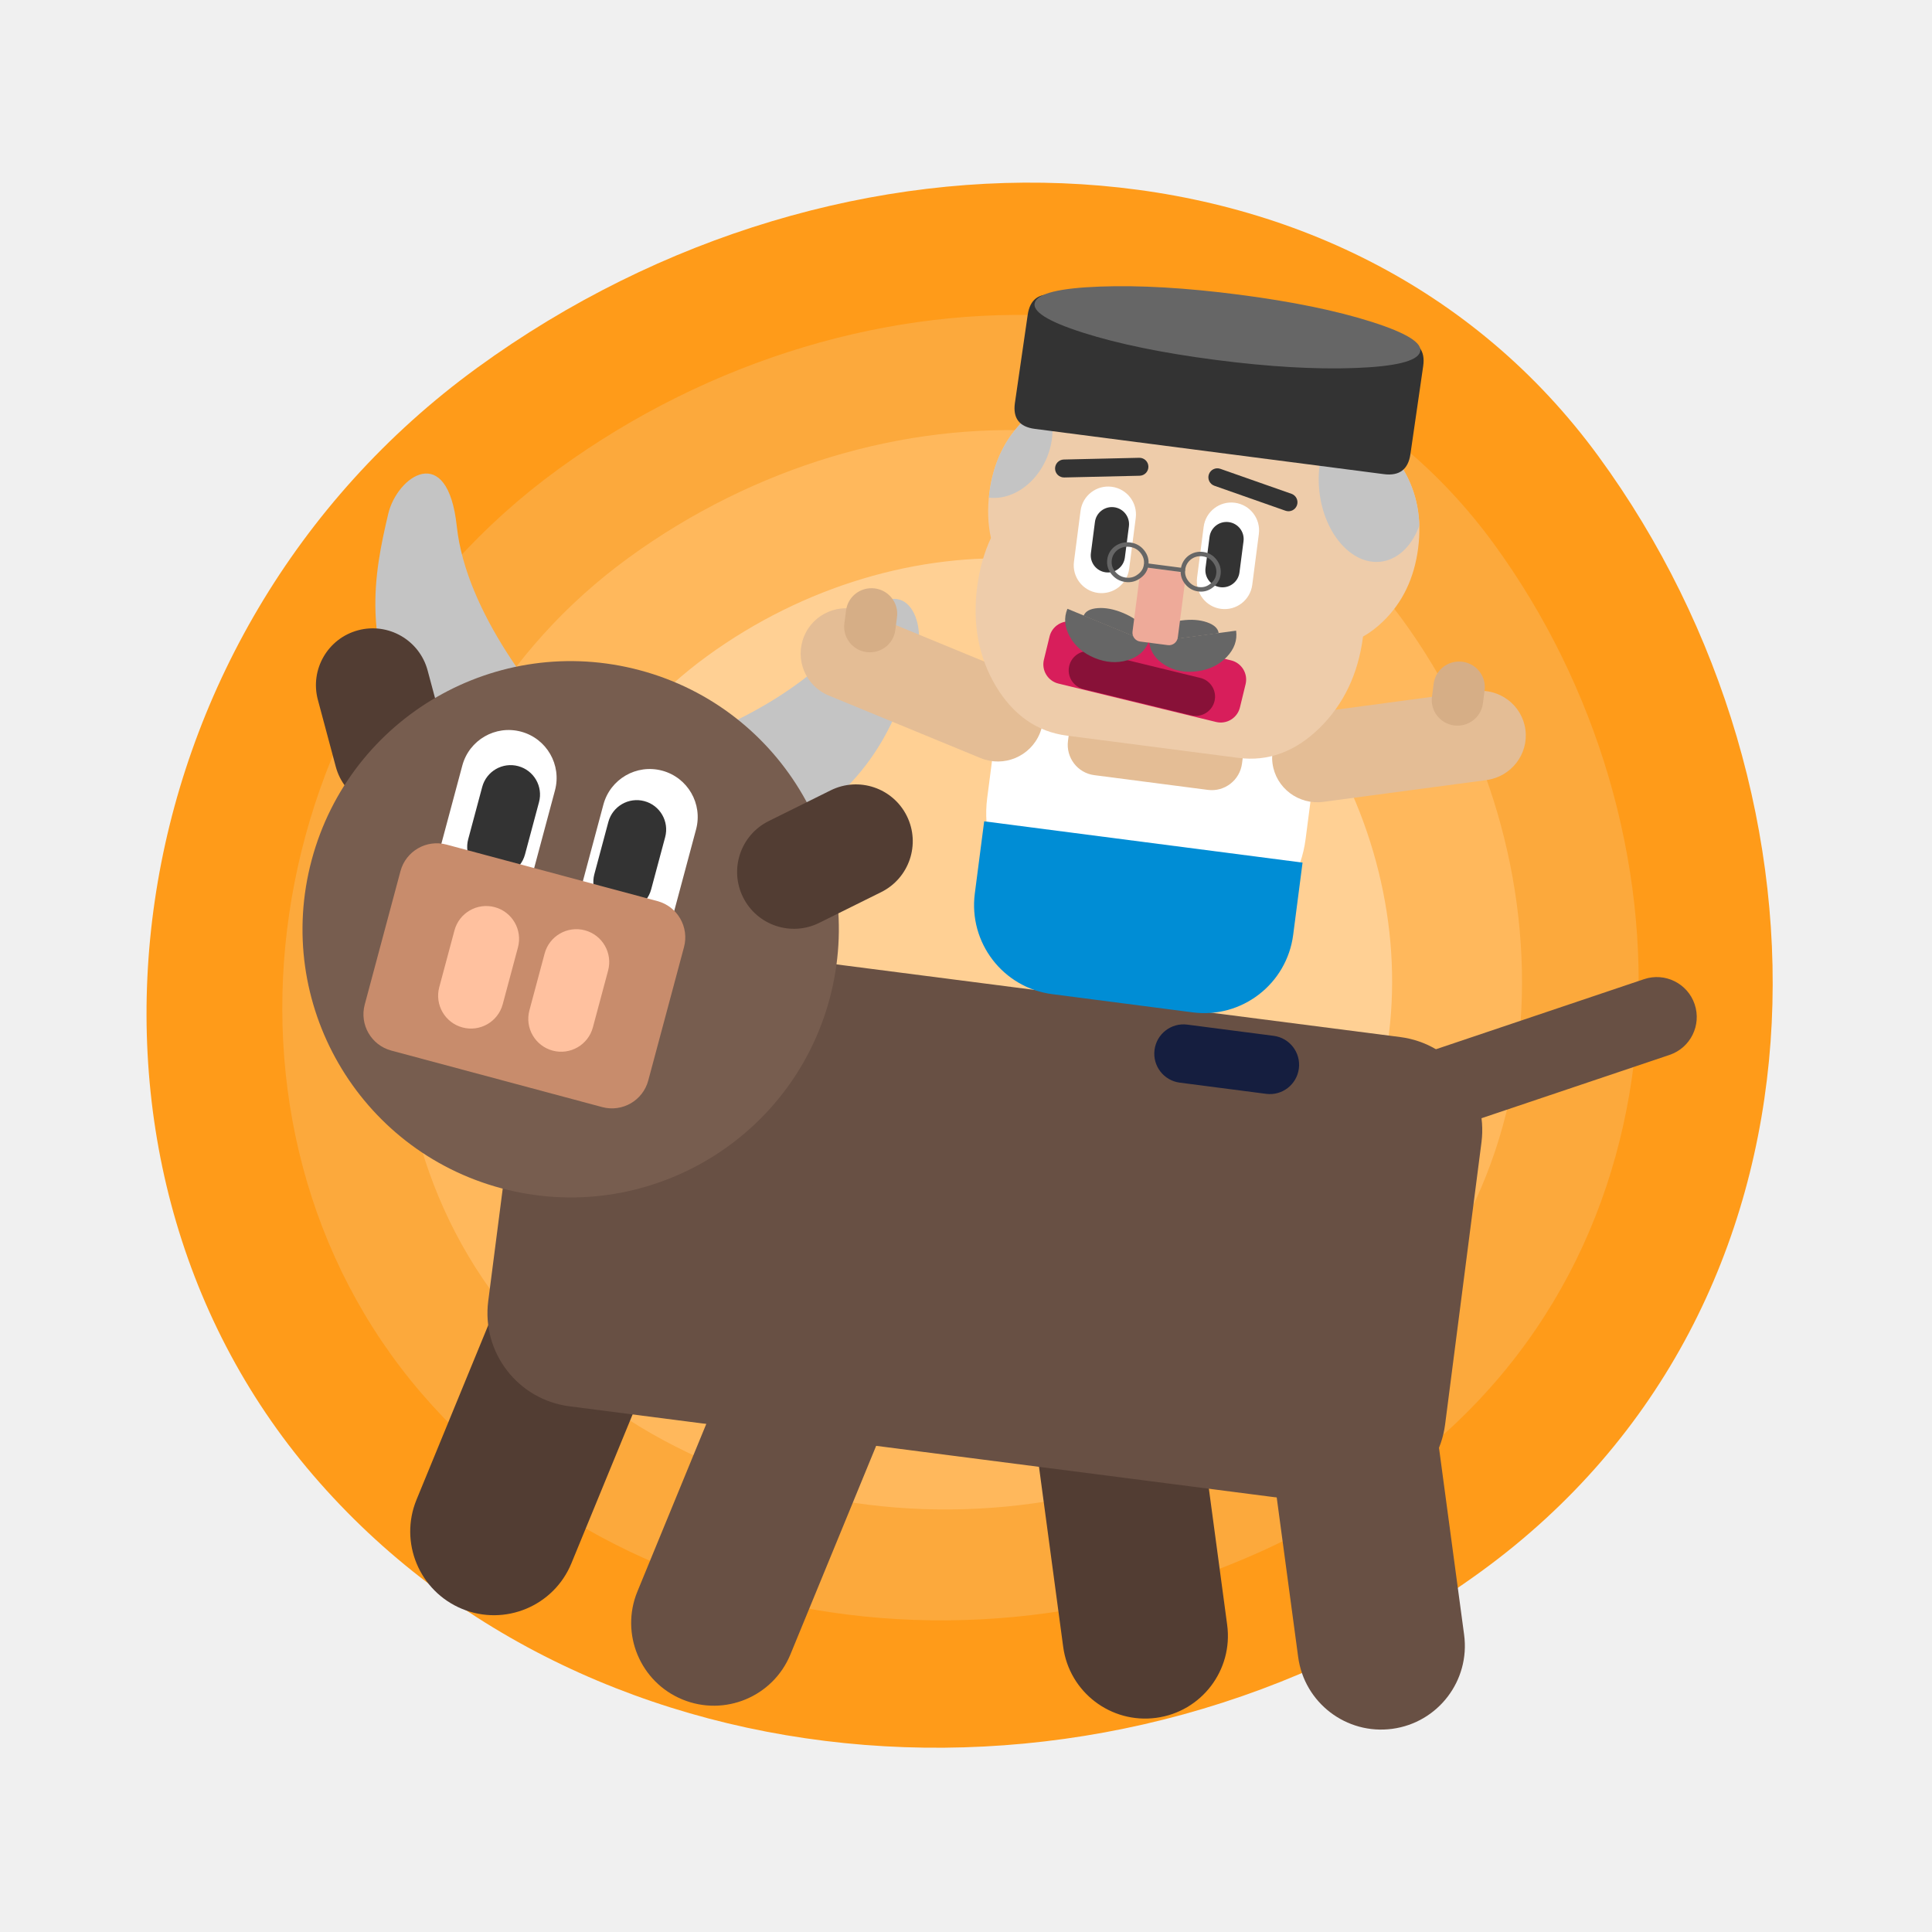
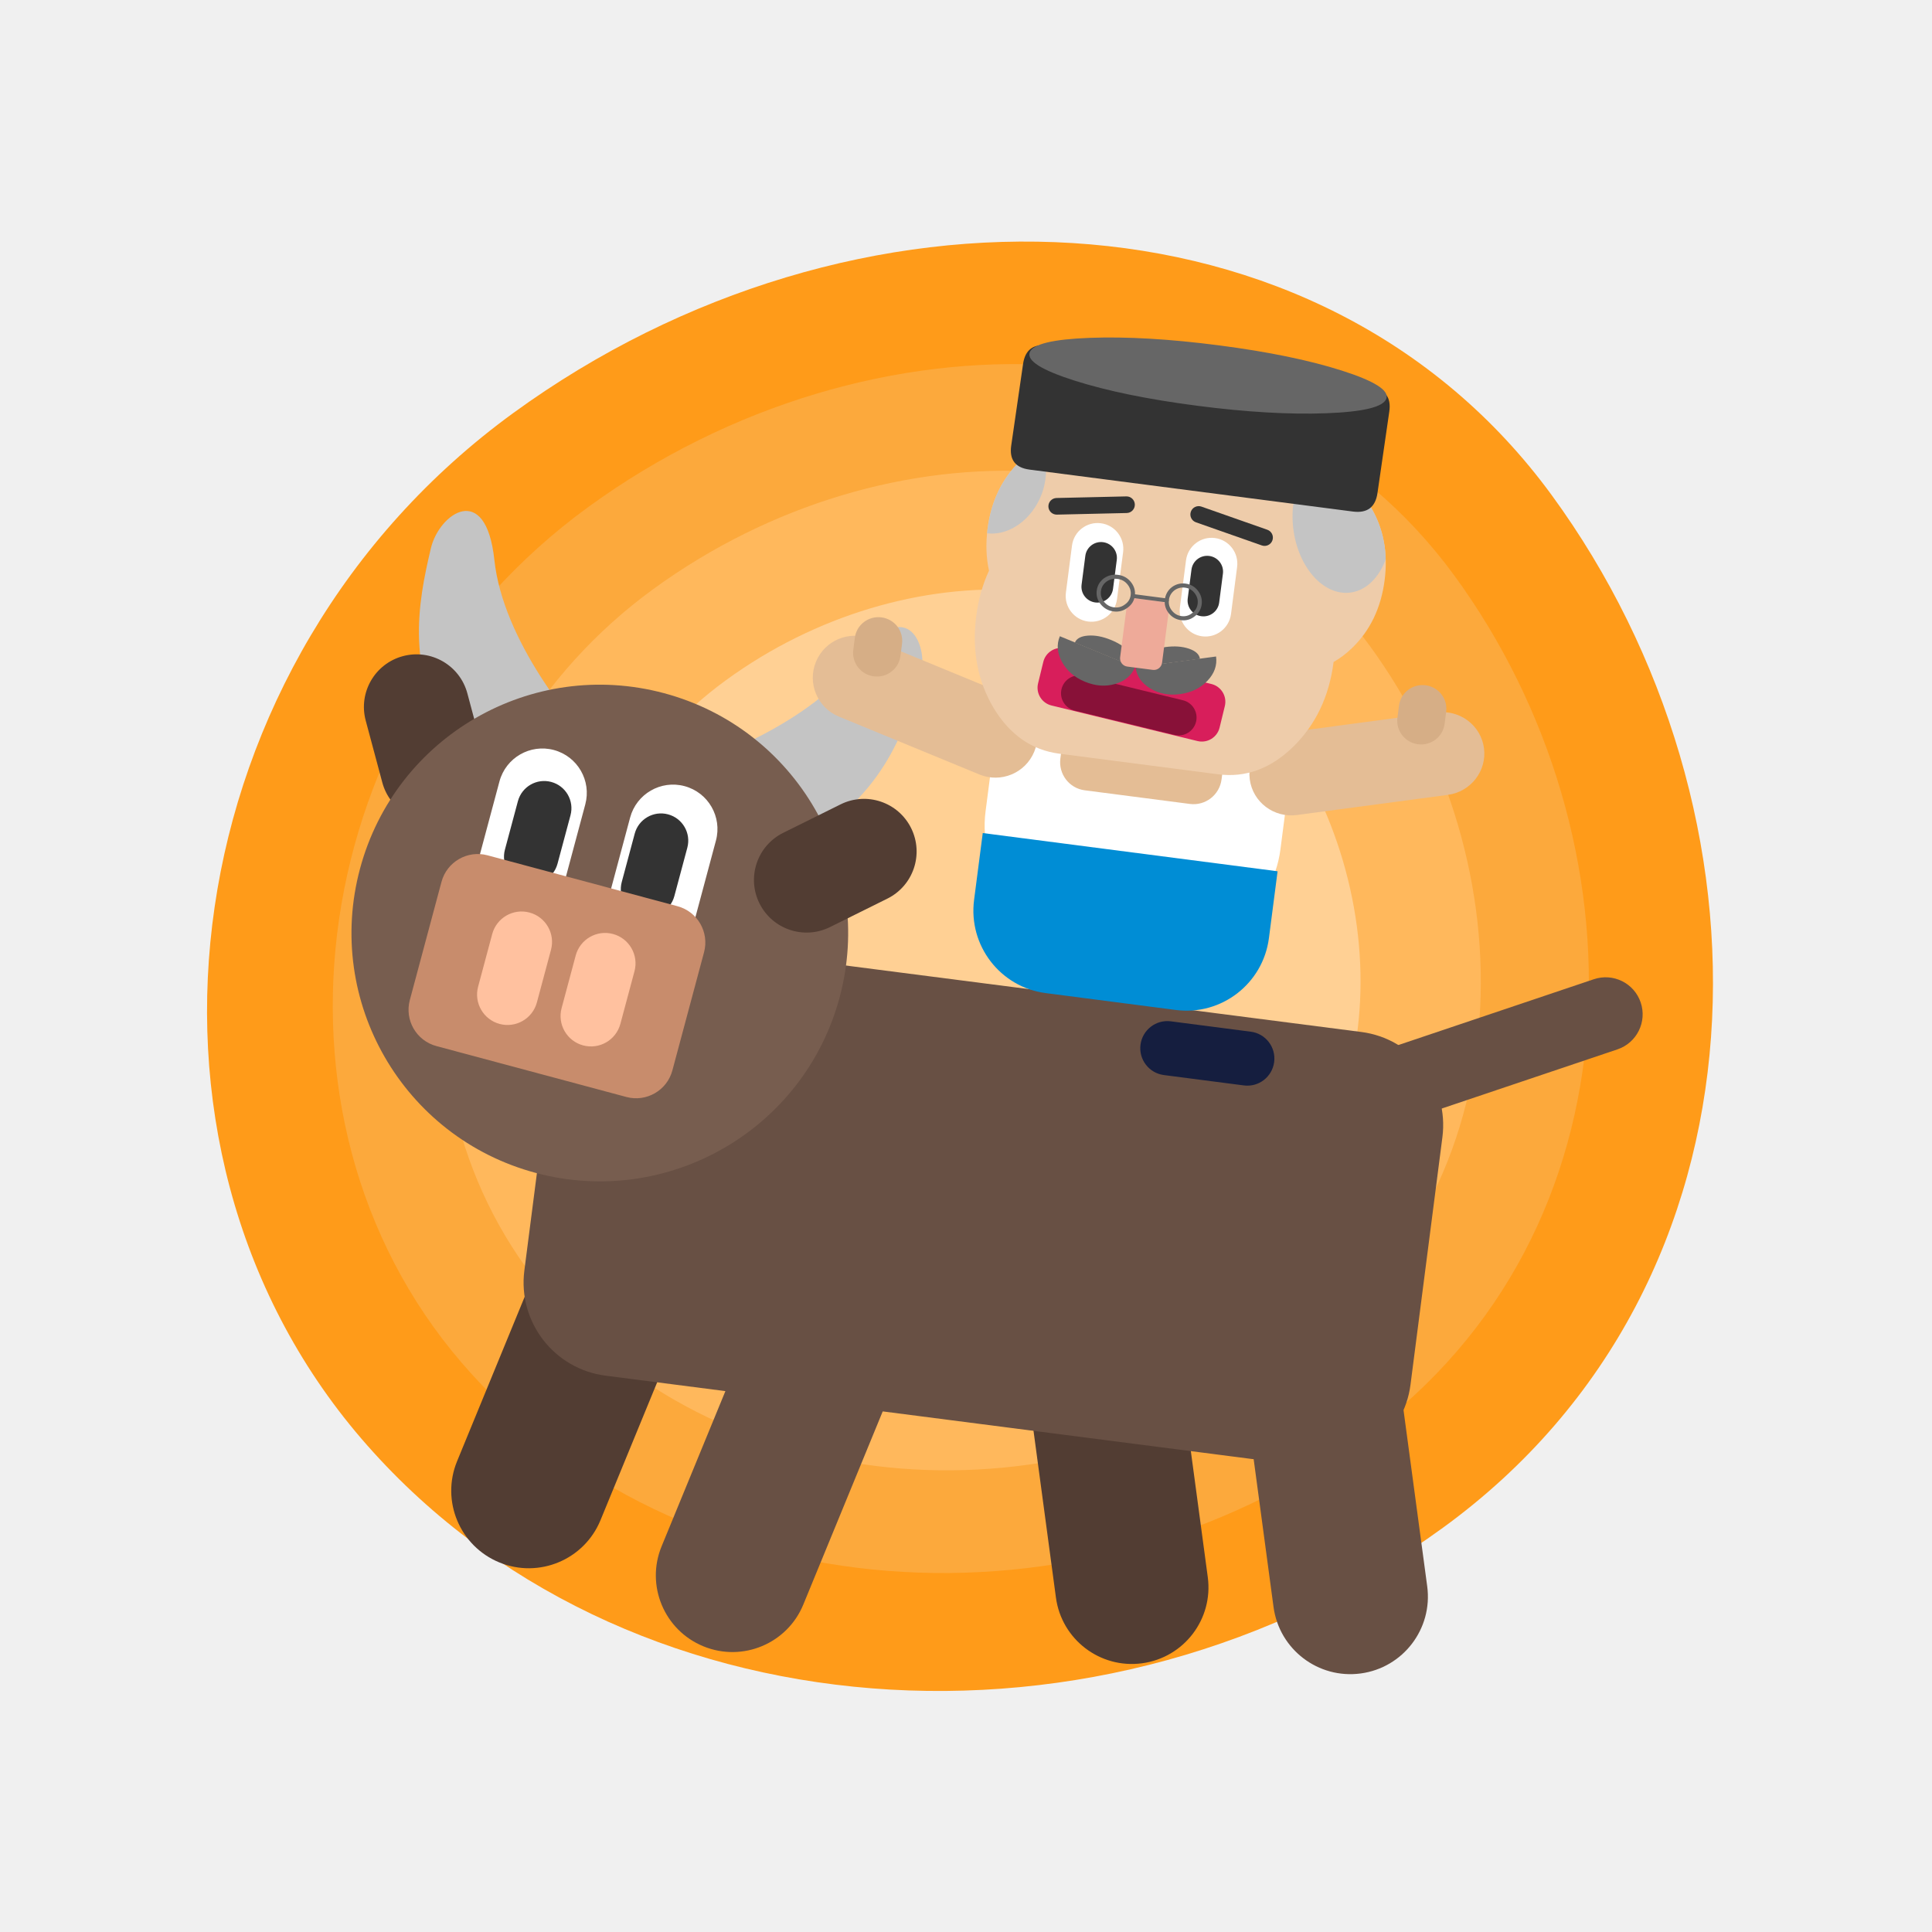
<svg xmlns="http://www.w3.org/2000/svg" width="620" height="620" viewBox="0 0 620 620" fill="none">
  <g clip-path="url(#clip0)">
-     <path d="M512.951 146.417C592.985 255.869 592.775 418.832 475.335 504.28C357.895 589.728 189.922 577.599 100.483 473.397C12.158 370.494 35.713 203.458 153.153 118.01C270.593 32.562 432.918 36.965 512.951 146.417Z" fill="#FF9B19" />
-     <path d="M479.225 174.299C545.981 265.594 545.806 401.521 447.849 472.793C349.892 544.066 209.785 533.949 135.184 447.034C61.512 361.202 81.16 221.877 179.117 150.605C277.073 79.332 412.469 83.005 479.225 174.299Z" fill="#FCA93C" />
-     <path d="M449.859 198.576C505.055 274.06 504.91 386.448 423.917 445.378C342.924 504.307 227.081 495.942 165.399 424.079C104.485 353.111 120.73 237.914 201.723 178.985C282.716 120.055 394.664 123.092 449.859 198.576Z" fill="#FFB85C" />
-     <path d="M417.172 225.599C459.5 283.485 459.389 369.671 397.278 414.862C335.168 460.053 246.332 453.638 199.03 398.529C152.318 344.106 164.776 255.766 226.886 210.575C288.996 165.384 374.845 167.713 417.172 225.599Z" fill="#FFD094" />
-     <path d="M273.032 202.849C256.678 225.261 221.595 238.697 206.098 242.613C209.105 257.486 222.415 283.279 251.602 267.471C280.788 251.663 288.488 229.103 294.133 210.306C297.677 198.503 289.385 180.438 273.032 202.849Z" fill="#C4C4C4" />
-     <path d="M146.598 168.971C149.554 196.557 173.219 225.734 184.682 236.874C174.642 248.251 150.218 263.934 132.846 235.65C115.473 207.366 120.085 183.979 124.595 164.878C127.427 152.884 143.641 141.385 146.598 168.971Z" fill="#C4C4C4" />
-     <rect x="320.188" y="372.219" width="53.095" height="184.232" rx="26.547" transform="rotate(-7.65429 320.188 372.219)" fill="#523D33" />
-     <rect x="539.744" y="310.134" width="25.645" height="125.994" rx="12.823" transform="rotate(71.3905 539.744 310.134)" fill="#685044" />
-     <rect x="193.498" y="335.707" width="53.734" height="184.232" rx="26.867" transform="rotate(22.3457 193.498 335.707)" fill="#523D33" />
-     <rect x="172.208" y="297.077" width="309.612" height="151.608" rx="30.149" transform="rotate(7.34571 172.208 297.077)" fill="#685044" />
-     <rect x="264.497" y="364.893" width="53.095" height="184.232" rx="26.547" transform="rotate(22.3457 264.497 364.893)" fill="#685044" />
-     <rect x="395.634" y="375.788" width="53.734" height="184.232" rx="26.867" transform="rotate(-7.65428 395.634 375.788)" fill="#685044" />
-     <path d="M423.861 231.655C426.578 210.704 411.787 191.515 390.824 188.796L364.567 185.391C343.604 182.672 324.407 197.452 321.69 218.404L316.807 256.055C314.089 277.006 328.88 296.195 349.844 298.914L376.1 302.319C397.063 305.038 416.26 290.258 418.977 269.306L423.861 231.655Z" fill="white" />
-     <path d="M416.817 342.922C417.484 337.781 413.864 333.074 408.732 332.408L380.999 328.811C375.867 328.146 371.167 331.774 370.5 336.915V336.915C369.833 342.056 373.453 346.763 378.584 347.429L406.318 351.026C411.45 351.691 416.15 348.063 416.817 342.922V342.922Z" fill="#151E3F" />
-     <path d="M408.362 244.985C407.309 237.106 412.917 229.855 420.887 228.791L473.184 221.803C481.154 220.738 488.469 226.262 489.521 234.142V234.142C490.574 242.021 484.966 249.271 476.996 250.336L424.699 257.323C416.729 258.388 409.414 252.864 408.362 244.985V244.985Z" fill="#E4BD95" />
-     <path d="M460.077 219.416C460.658 214.935 464.788 211.778 469.303 212.364V212.364C473.817 212.949 477.005 217.056 476.424 221.536L475.878 225.746C475.297 230.226 471.166 233.383 466.652 232.798V232.798C462.138 232.212 458.95 228.106 459.531 223.626L460.077 219.416Z" fill="#D6AE86" />
-     <path d="M333.68 235.368C330.62 242.797 322.117 246.338 314.688 243.278L265.945 223.198C258.516 220.137 254.975 211.634 258.035 204.205V204.205C261.096 196.777 269.599 193.235 277.028 196.296L325.771 216.376C333.2 219.436 336.741 227.94 333.68 235.368V235.368Z" fill="#E4BD95" />
-     <path d="M271.513 195.883C272.094 191.403 276.224 188.246 280.739 188.831V188.831C285.253 189.417 288.441 193.523 287.86 198.003L287.314 202.214C286.733 206.694 282.602 209.851 278.088 209.265V209.265C273.574 208.68 270.386 204.573 270.967 200.093L271.513 195.883Z" fill="#D6AE86" />
-     <path d="M403.416 207.727C404.114 202.344 400.342 197.417 394.991 196.723L358.516 191.993C353.165 191.299 348.261 195.1 347.563 200.483L342.729 237.75C342.031 243.133 345.803 248.06 351.154 248.754L387.629 253.485C392.98 254.179 397.884 250.378 398.582 244.995L403.416 207.727Z" fill="#E4BD95" />
-     <path d="M312.829 286.732C310.78 302.527 321.897 316.989 337.658 319.034L382.75 324.882C398.512 326.926 412.95 315.779 414.999 299.983L418.004 276.817L315.833 263.566L312.829 286.732Z" fill="#008DD5" />
-     <path d="M423.33 233.749C415.549 241.289 406.909 244.442 397.411 243.21L342.344 236.068C332.845 234.836 325.278 229.581 319.644 220.301C314.055 210.939 312.034 200.29 313.582 188.355C314.328 182.604 315.8 177.369 317.999 172.65C317.002 168.104 316.838 163.254 317.506 158.102C318.743 148.562 322.487 140.765 328.735 134.71C334.95 128.65 341.87 126.115 349.497 127.104L432.071 137.814C439.663 138.799 445.708 143.015 450.205 150.464C454.703 157.913 456.333 166.407 455.096 175.947C453.853 185.53 450.107 193.35 443.858 199.405C441.783 201.415 439.633 203.041 437.409 204.282C437.404 204.322 437.398 204.366 437.392 204.413C435.844 216.348 431.157 226.127 423.33 233.749Z" fill="#EECCAA" />
-     <path d="M386.269 169.06C386.904 164.16 391.384 160.702 396.274 161.336V161.336C401.165 161.971 404.614 166.457 403.978 171.357L401.863 187.67C401.227 192.57 396.747 196.028 391.857 195.393V195.393C386.967 194.759 383.517 190.273 384.153 185.373L386.269 169.06Z" fill="white" />
-     <path d="M346.762 163.936C347.397 159.037 351.877 155.579 356.767 156.213V156.213C361.658 156.847 365.107 161.333 364.471 166.233L362.356 182.546C361.72 187.446 357.241 190.904 352.35 190.27V190.27C347.46 189.635 344.011 185.149 344.646 180.249L346.762 163.936Z" fill="white" />
-     <path d="M388.16 172.277C388.549 169.274 391.304 167.156 394.314 167.547V167.547C397.323 167.937 399.447 170.687 399.058 173.69L397.759 183.705C397.369 186.707 394.614 188.825 391.605 188.435V188.435C388.595 188.044 386.471 185.294 386.861 182.291L388.16 172.277Z" fill="#333333" />
-     <path d="M351.378 167.505C351.768 164.502 354.523 162.385 357.533 162.775V162.775C360.542 163.165 362.666 165.916 362.277 168.918L360.978 178.933C360.588 181.936 357.833 184.054 354.823 183.663V183.663C351.814 183.273 349.69 180.522 350.079 177.52L351.378 167.505Z" fill="#333333" />
-     <path d="M336.816 204.255C337.644 200.854 341.073 198.769 344.474 199.597L395.064 211.918C398.465 212.747 400.55 216.175 399.722 219.576L397.907 227.03C397.078 230.431 393.65 232.516 390.249 231.688L339.659 219.366C336.258 218.538 334.172 215.11 335.001 211.709L336.816 204.255Z" fill="#D81E5B" />
-     <path d="M343.132 213.664C343.939 210.35 347.28 208.318 350.594 209.125L385.209 217.556C388.523 218.363 390.555 221.704 389.748 225.018V225.018C388.941 228.332 385.6 230.364 382.286 229.557L347.671 221.126C344.357 220.319 342.325 216.978 343.132 213.664V213.664Z" fill="#881138" />
-     <path d="M342.548 195.367L355.493 200.7L368.584 206.093C367.395 208.979 365.115 210.914 361.744 211.898C358.373 212.882 354.884 212.631 351.276 211.144C347.668 209.658 345.014 207.379 343.314 204.306C341.614 201.233 341.359 198.254 342.548 195.367Z" fill="#666666" />
-     <path d="M347.748 197.582L358.104 201.848L368.576 206.162C369.171 204.719 368.663 203.072 367.052 201.223C365.442 199.373 363.193 197.854 360.307 196.665C357.421 195.476 354.755 194.971 352.309 195.149C349.863 195.328 348.343 196.139 347.748 197.582Z" fill="#666666" />
-     <path d="M396.685 202.39L382.809 204.244L368.775 206.119C369.188 209.213 370.899 211.665 373.908 213.477C376.916 215.288 380.354 215.935 384.222 215.418C388.089 214.902 391.237 213.375 393.664 210.837C396.092 208.3 397.099 205.484 396.685 202.39Z" fill="#666666" />
-     <path d="M391.093 203.204L379.992 204.686L368.765 206.186C368.558 204.639 369.47 203.177 371.499 201.799C373.528 200.422 376.089 199.526 379.183 199.113C382.277 198.7 384.984 198.891 387.304 199.688C389.623 200.485 390.886 201.656 391.093 203.204Z" fill="#666666" />
-     <path d="M380.294 186.639C380.499 185.062 379.403 183.621 377.846 183.419L368.952 182.265C367.396 182.063 365.968 183.178 365.763 184.755L363.441 202.657C363.237 204.234 364.333 205.676 365.89 205.878L374.783 207.031C376.34 207.233 377.768 206.119 377.972 204.542L380.294 186.639Z" fill="#EEAA99" />
-     <path fill-rule="evenodd" clip-rule="evenodd" d="M367.128 181.33C367.176 180.958 367.535 180.698 367.93 180.749L379.671 182.283C380.066 182.335 380.348 182.679 380.3 183.051C380.252 183.424 379.893 183.684 379.497 183.632L367.757 182.098C367.362 182.047 367.08 181.703 367.128 181.33Z" fill="#666666" />
-     <path fill-rule="evenodd" clip-rule="evenodd" d="M358.706 176.441C357.583 177.304 356.951 178.397 356.78 179.748C356.609 181.104 356.955 182.302 357.83 183.387C358.749 184.525 359.9 185.172 361.316 185.36C362.731 185.547 363.977 185.219 365.1 184.36C365.107 184.354 365.114 184.349 365.122 184.344C366.278 183.526 366.924 182.462 367.094 181.116C367.264 179.768 366.905 178.544 365.987 177.406C365.112 176.321 363.982 175.693 362.558 175.504C361.139 175.316 359.867 175.624 358.706 176.441ZM357.822 175.297C359.285 174.262 360.935 173.858 362.736 174.097C364.537 174.336 366.017 175.155 367.134 176.54C368.285 177.967 368.766 179.569 368.547 181.308C368.328 183.044 367.47 184.449 366.006 185.488C364.581 186.575 362.944 187.006 361.138 186.767C359.329 186.527 357.833 185.678 356.682 184.252C355.565 182.867 355.109 181.287 355.327 179.556C355.545 177.825 356.379 176.4 357.8 175.313C357.807 175.307 357.814 175.302 357.822 175.297Z" fill="#666666" />
-     <path fill-rule="evenodd" clip-rule="evenodd" d="M382.218 179.49C381.129 180.358 380.513 181.453 380.343 182.805C380.172 184.161 380.501 185.357 381.342 186.437C382.224 187.571 383.334 188.212 384.701 188.393C386.067 188.575 387.274 188.241 388.362 187.377C388.369 187.371 388.376 187.366 388.383 187.361C389.503 186.539 390.132 185.472 390.302 184.125C390.472 182.777 390.131 181.556 389.248 180.422C388.407 179.342 387.319 178.719 385.944 178.537C384.573 178.355 383.343 178.669 382.218 179.49ZM381.368 178.351C382.786 177.31 384.383 176.899 386.122 177.129C387.861 177.36 389.287 178.173 390.361 179.552C391.467 180.972 391.925 182.571 391.705 184.311C391.486 186.047 390.651 187.455 389.232 188.501C387.851 189.593 386.267 190.032 384.524 189.801C382.777 189.569 381.335 188.727 380.229 187.307C379.155 185.927 378.721 184.351 378.94 182.619C379.158 180.888 379.97 179.46 381.347 178.367C381.354 178.361 381.361 178.356 381.368 178.351Z" fill="#666666" />
-     <path d="M338.582 150.412C338.546 148.822 339.806 147.503 341.396 147.466L365.588 146.91C367.178 146.873 368.497 148.133 368.534 149.723V149.723C368.571 151.314 367.311 152.633 365.72 152.669L341.529 153.226C339.938 153.262 338.619 152.003 338.582 150.412V150.412Z" fill="#333333" />
-     <path d="M387.945 152.211C388.472 150.71 390.116 149.921 391.617 150.448L414.448 158.468C415.949 158.995 416.738 160.639 416.211 162.14V162.14C415.684 163.641 414.039 164.431 412.538 163.903L389.708 155.884C388.207 155.356 387.417 153.712 387.945 152.211V152.211Z" fill="#333333" />
-     <mask id="mask0" style="mask-type:alpha" maskUnits="userSpaceOnUse" x="313" y="126" width="143" height="118">
-       <path d="M423.329 233.75C415.548 241.289 406.909 244.443 397.41 243.211L342.343 236.069C332.845 234.837 325.278 229.581 319.643 220.302C314.054 210.94 312.034 200.291 313.582 188.355C314.328 182.605 315.8 177.37 317.998 172.65C317.002 168.104 316.837 163.255 317.506 158.102C318.743 148.563 322.486 140.765 328.735 134.71C334.949 128.651 341.87 126.116 349.496 127.105L432.071 137.815C439.663 138.799 445.707 143.016 450.205 150.465C454.703 157.914 456.333 166.408 455.095 175.948C453.852 185.531 450.106 193.35 443.858 199.405C441.782 201.416 439.633 203.042 437.409 204.282C437.404 204.323 437.398 204.366 437.392 204.413C435.844 216.349 431.156 226.128 423.329 233.75Z" fill="#EECCAA" />
+     <path d="M497.921 158.843C572.038 260.203 571.843 411.117 463.086 490.248C354.329 569.379 198.774 558.146 115.947 461.648C34.153 366.353 55.966 211.666 164.724 132.536C273.481 53.405 423.804 57.483 497.921 158.843Z" fill="#FF9B19" />
+     <path d="M466.688 184.664C528.509 269.208 528.347 395.086 437.632 461.089C346.918 527.092 217.169 517.723 148.083 437.234C79.858 357.748 98.053 228.724 188.768 162.721C279.482 96.718 404.867 100.119 466.688 184.664Z" fill="#FCA93C" />
+     <path d="M439.494 207.146C490.609 277.049 490.475 381.128 415.47 435.701C340.465 490.273 233.186 482.527 176.064 415.977C119.654 350.256 134.698 243.576 209.703 189.003C284.708 134.43 388.379 137.243 439.494 207.146Z" fill="#FFB85C" />
+     <path d="M409.223 232.17C448.421 285.777 448.319 365.591 390.8 407.44C333.282 449.29 251.013 443.35 207.209 392.315C163.95 341.916 175.487 260.107 233.005 218.257C290.524 176.407 370.025 178.564 409.223 232.17Z" fill="#FFD094" />
+     <path d="M275.739 211.103C260.595 231.858 228.105 244.3 213.754 247.926C216.538 261.7 228.865 285.586 255.893 270.947C282.922 256.307 290.053 235.415 295.28 218.008C298.563 207.078 290.883 190.348 275.739 211.103Z" fill="#C4C4C4" />
+     <path d="M158.653 179.729C161.391 205.276 183.306 232.295 193.922 242.612C184.624 253.148 162.005 267.671 145.917 241.478C129.83 215.285 134.1 193.627 138.277 175.939C140.899 164.831 155.915 154.183 158.653 179.729Z" fill="#C4C4C4" />
+     <rect x="319.409" y="367.951" width="49.169" height="170.611" rx="24.585" transform="rotate(-7.65429 319.409 367.951)" fill="#523D33" />
+     <rect x="522.733" y="310.456" width="23.75" height="116.679" rx="11.875" transform="rotate(71.3905 522.733 310.456)" fill="#685044" />
+     <rect x="202.086" y="334.138" width="49.762" height="170.611" rx="24.881" transform="rotate(22.3457 202.086 334.138)" fill="#523D33" />
+     <rect x="182.37" y="298.364" width="286.722" height="140.399" rx="30.149" transform="rotate(7.34571 182.37 298.364)" fill="#685044" />
+     <rect x="267.835" y="361.166" width="49.169" height="170.611" rx="24.585" transform="rotate(22.3457 267.835 361.166)" fill="#685044" />
+     <rect x="389.277" y="371.256" width="49.762" height="170.611" rx="24.881" transform="rotate(-7.65428 389.277 371.256)" fill="#685044" />
+     <path d="M415.417 237.779C417.933 218.377 404.236 200.607 384.822 198.089L360.507 194.935C341.094 192.417 323.316 206.105 320.8 225.508L316.278 260.375C313.761 279.777 327.459 297.547 346.872 300.065L371.187 303.219C390.6 305.737 408.378 292.049 410.894 272.646L415.417 237.779Z" fill="white" />
+     <path d="M408.894 340.82C409.512 336.059 406.16 331.7 401.407 331.084L375.724 327.753C370.972 327.136 366.619 330.496 366.001 335.257V335.257C365.384 340.018 368.736 344.378 373.488 344.994L399.171 348.325C403.923 348.941 408.277 345.581 408.894 340.82V340.82Z" fill="#151E3F" />
+     <path d="M401.064 250.124C400.089 242.827 405.282 236.113 412.663 235.126L461.093 228.656C468.474 227.67 475.248 232.785 476.223 240.082V240.082C477.198 247.378 472.004 254.093 464.623 255.079L416.193 261.55C408.812 262.536 402.038 257.42 401.064 250.124V250.124Z" fill="#E4BD95" />
+     <path d="M448.955 226.445C449.493 222.296 453.319 219.372 457.499 219.914V219.914C461.679 220.457 464.632 224.259 464.094 228.408L463.588 232.307C463.05 236.456 459.225 239.38 455.045 238.838V238.838C450.864 238.296 447.912 234.493 448.45 230.344L448.955 226.445Z" fill="#D6AE86" />
+     <path d="M331.904 241.218C329.07 248.097 321.195 251.377 314.316 248.543L269.177 229.947C262.297 227.113 259.018 219.238 261.852 212.359V212.359C264.686 205.479 272.56 202.2 279.44 205.034L324.579 223.63C331.459 226.464 334.738 234.338 331.904 241.218V241.218Z" fill="#E4BD95" />
+     <path d="M274.332 204.652C274.87 200.503 278.696 197.579 282.876 198.121V198.121C287.056 198.664 290.009 202.466 289.471 206.615L288.965 210.514C288.427 214.663 284.602 217.587 280.422 217.045V217.045C276.241 216.503 273.289 212.7 273.827 208.551L274.332 204.652Z" fill="#D6AE86" />
+     <path d="M396.484 215.62C397.13 210.635 393.637 206.073 388.682 205.43L354.903 201.049C349.948 200.406 345.406 203.926 344.76 208.912L340.284 243.424C339.637 248.409 343.13 252.971 348.085 253.614L381.864 257.995C386.82 258.638 391.361 255.117 392.007 250.132L396.484 215.62Z" fill="#E4BD95" />
+     <path d="M312.594 288.784C310.697 303.412 320.991 316.805 335.588 318.698L377.346 324.114C391.943 326.007 405.314 315.684 407.211 301.056L409.993 279.602L315.376 267.331L312.594 288.784Z" fill="#008DD5" />
+     <path d="M414.925 239.718C407.72 246.701 399.719 249.621 390.922 248.48L339.926 241.866C331.13 240.725 324.123 235.858 318.905 227.265C313.729 218.595 311.858 208.733 313.292 197.68C313.982 192.355 315.346 187.507 317.381 183.136C316.458 178.926 316.306 174.436 316.925 169.664C318.071 160.83 321.537 153.609 327.324 148.001C333.079 142.39 339.488 140.042 346.551 140.958L423.02 150.876C430.051 151.788 435.649 155.693 439.814 162.591C443.979 169.489 445.488 177.355 444.343 186.19C443.192 195.065 439.723 202.306 433.936 207.913C432.014 209.775 430.023 211.281 427.964 212.43C427.959 212.467 427.954 212.508 427.948 212.551C426.514 223.604 422.173 232.66 414.925 239.718Z" fill="#EECCAA" />
+     <path d="M380.604 179.812C381.193 175.275 385.341 172.072 389.87 172.66V172.66C394.399 173.247 397.593 177.402 397.005 181.939L395.045 197.046C394.457 201.584 390.308 204.786 385.78 204.199V204.199C381.251 203.611 378.056 199.457 378.645 194.919L380.604 179.812Z" fill="white" />
+     <path d="M344.018 175.067C344.607 170.53 348.755 167.327 353.284 167.915V167.915C357.813 168.502 361.007 172.657 360.419 177.194L358.459 192.301C357.871 196.839 353.722 200.041 349.194 199.454V199.454C344.665 198.866 341.471 194.712 342.059 190.174L344.018 175.067Z" fill="white" />
+     <path d="M382.356 182.791C382.716 180.01 385.268 178.049 388.055 178.41V178.41C390.842 178.772 392.809 181.319 392.448 184.1L391.245 193.374C390.885 196.155 388.333 198.116 385.546 197.754V197.754C382.759 197.393 380.792 194.846 381.153 192.065L382.356 182.791Z" fill="#333333" />
+     <path d="M348.294 178.372C348.654 175.592 351.206 173.63 353.993 173.992V173.992C356.78 174.353 358.747 176.9 358.386 179.681L357.183 188.956C356.823 191.736 354.271 193.697 351.484 193.336V193.336C348.697 192.974 346.73 190.427 347.091 187.647L348.294 178.372Z" fill="#333333" />
+     <path d="M334.807 212.405C335.574 209.256 338.749 207.324 341.899 208.091L388.749 219.502C391.898 220.269 393.829 223.444 393.062 226.593L391.381 233.496C390.614 236.646 387.439 238.577 384.29 237.81L337.44 226.399C334.29 225.632 332.359 222.457 333.126 219.308L334.807 212.405Z" fill="#D81E5B" />
+     <path d="M340.657 221.119C341.404 218.05 344.498 216.168 347.567 216.915L379.623 224.723C382.692 225.47 384.573 228.564 383.826 231.633V231.633C383.079 234.702 379.985 236.583 376.916 235.836L344.86 228.029C341.791 227.281 339.909 224.188 340.657 221.119V221.119Z" fill="#881138" />
+     <path d="M340.116 204.174L352.103 209.113L364.226 214.107C363.125 216.78 361.014 218.572 357.892 219.483C354.771 220.394 351.539 220.161 348.198 218.785C344.857 217.409 342.399 215.298 340.825 212.452C339.251 209.607 339.014 206.847 340.116 204.174Z" fill="#666666" />
+     <path d="M344.932 206.225L354.521 210.176L364.22 214.171C364.77 212.835 364.3 211.31 362.808 209.597C361.317 207.884 359.235 206.477 356.562 205.376C353.889 204.275 351.42 203.807 349.155 203.973C346.89 204.138 345.482 204.889 344.932 206.225Z" fill="#666666" />
+     <path d="M390.251 210.678L377.4 212.395L364.404 214.131C364.787 216.996 366.371 219.267 369.157 220.945C371.943 222.622 375.127 223.222 378.708 222.743C382.29 222.265 385.205 220.85 387.453 218.501C389.701 216.151 390.633 213.543 390.251 210.678Z" fill="#666666" />
+     <path d="M385.071 211.431L374.791 212.804L364.394 214.193C364.203 212.76 365.047 211.406 366.926 210.131C368.805 208.855 371.177 208.026 374.042 207.643C376.908 207.26 379.414 207.438 381.562 208.175C383.71 208.913 384.88 209.998 385.071 211.431Z" fill="#666666" />
+     <path d="M375.071 196.091C375.261 194.631 374.245 193.296 372.804 193.109L364.568 192.04C363.126 191.854 361.804 192.886 361.615 194.346L359.464 210.925C359.275 212.385 360.29 213.721 361.731 213.908L369.968 214.976C371.409 215.163 372.731 214.13 372.921 212.67L375.071 196.091Z" fill="#EEAA99" />
+     <path fill-rule="evenodd" clip-rule="evenodd" d="M362.878 191.175C362.922 190.83 363.255 190.59 363.621 190.637L374.493 192.058C374.859 192.106 375.12 192.424 375.076 192.769C375.032 193.114 374.699 193.355 374.333 193.307L363.46 191.887C363.094 191.839 362.833 191.52 362.878 191.175Z" fill="#666666" />
+     <path fill-rule="evenodd" clip-rule="evenodd" d="M355.079 186.647C354.039 187.447 353.454 188.458 353.296 189.71C353.137 190.965 353.458 192.075 354.268 193.079C355.119 194.134 356.185 194.733 357.496 194.907C358.806 195.08 359.961 194.776 361 193.981C361.007 193.976 361.014 193.971 361.021 193.966C362.091 193.209 362.69 192.223 362.847 190.976C363.004 189.728 362.672 188.595 361.822 187.541C361.011 186.537 359.965 185.954 358.647 185.78C357.332 185.605 356.154 185.891 355.079 186.647ZM354.26 185.588C355.615 184.63 357.144 184.255 358.811 184.476C360.479 184.697 361.849 185.457 362.884 186.739C363.95 188.06 364.396 189.544 364.193 191.155C363.99 192.762 363.195 194.063 361.84 195.026C360.52 196.032 359.004 196.432 357.332 196.21C355.656 195.988 354.271 195.202 353.205 193.881C352.17 192.598 351.748 191.135 351.95 189.532C352.152 187.929 352.924 186.61 354.24 185.602C354.247 185.597 354.253 185.592 354.26 185.588Z" fill="#666666" />
+     <path fill-rule="evenodd" clip-rule="evenodd" d="M376.852 189.471C375.844 190.275 375.274 191.289 375.116 192.541C374.958 193.796 375.263 194.904 376.041 195.904C376.858 196.954 377.886 197.548 379.152 197.716C380.417 197.884 381.534 197.575 382.542 196.775C382.548 196.769 382.555 196.764 382.562 196.76C383.599 195.998 384.182 195.01 384.339 193.763C384.497 192.515 384.18 191.384 383.363 190.334C382.584 189.334 381.576 188.757 380.303 188.588C379.033 188.419 377.894 188.71 376.852 189.471ZM376.066 188.416C377.379 187.452 378.857 187.071 380.468 187.284C382.078 187.498 383.399 188.251 384.393 189.528C385.417 190.844 385.842 192.324 385.639 193.935C385.436 195.543 384.662 196.847 383.348 197.815C382.069 198.827 380.602 199.233 378.988 199.019C377.37 198.805 376.035 198.025 375.011 196.71C374.016 195.432 373.614 193.972 373.817 192.368C374.019 190.765 374.77 189.443 376.046 188.431C376.052 188.425 376.059 188.42 376.066 188.416Z" fill="#666666" />
+     <path d="M336.443 162.543C336.409 161.07 337.576 159.849 339.049 159.815L361.452 159.299C362.925 159.265 364.147 160.432 364.18 161.905V161.905C364.214 163.378 363.048 164.6 361.575 164.633L339.172 165.149C337.699 165.183 336.477 164.016 336.443 162.543V162.543Z" fill="#333333" />
+     <path d="M382.156 164.209C382.645 162.819 384.167 162.088 385.558 162.576L406.7 170.003C408.09 170.491 408.821 172.014 408.333 173.404V173.404C407.845 174.794 406.322 175.525 404.932 175.037L383.789 167.61C382.399 167.122 381.668 165.599 382.156 164.209V164.209Z" fill="#333333" />
+     <mask id="mask0" style="mask-type:alpha" maskUnits="userSpaceOnUse" x="312" y="140" width="133" height="109">
+       <path d="M414.925 239.719C407.719 246.701 399.718 249.622 390.922 248.481L339.926 241.867C331.13 240.726 324.122 235.859 318.904 227.266C313.729 218.596 311.858 208.734 313.291 197.681C313.982 192.356 315.345 187.508 317.381 183.137C316.458 178.927 316.306 174.437 316.925 169.665C318.071 160.83 321.537 153.61 327.324 148.002C333.079 142.391 339.488 140.043 346.55 140.959L423.02 150.877C430.051 151.789 435.648 155.694 439.813 162.592C443.978 169.49 445.488 177.356 444.342 186.191C443.191 195.066 439.722 202.307 433.935 207.914C432.013 209.776 430.023 211.282 427.963 212.431C427.958 212.468 427.953 212.509 427.948 212.552C426.514 223.605 422.173 232.661 414.925 239.719Z" fill="#EECCAA" />
    </mask>
    <g mask="url(#mask0)">
-       <path d="M456.98 154C458.59 167.382 452.387 179.135 443.124 180.249C433.861 181.364 425.047 171.418 423.437 158.035C421.827 144.653 428.03 132.9 437.293 131.786C446.556 130.671 455.37 140.617 456.98 154Z" fill="#C4C4C4" />
-       <path d="M335.975 146.815C331.884 156.745 322.069 162.117 314.052 158.814C306.034 155.511 302.851 144.785 306.942 134.855C311.033 124.925 320.848 119.553 328.865 122.856C336.882 126.159 340.065 136.886 335.975 146.815Z" fill="#C4C4C4" />
+       <path d="M446.088 165.865C447.579 178.259 441.834 189.142 433.256 190.174C424.678 191.206 416.516 181.996 415.025 169.603C413.533 157.209 419.278 146.326 427.856 145.294C436.434 144.262 444.597 153.472 446.088 165.865Z" fill="#C4C4C4" />
+       <path d="M334.029 159.212C330.24 168.408 321.151 173.383 313.726 170.324C306.302 167.265 303.354 157.332 307.142 148.136C310.931 138.941 320.02 133.966 327.445 137.024C334.869 140.083 337.817 150.017 334.029 159.212Z" fill="#C4C4C4" />
    </g>
-     <path d="M329.799 101.031C330.513 96.113 333.352 93.976 338.318 94.62L450.337 109.149C455.302 109.793 457.428 112.574 456.715 117.492L452.617 145.747C451.904 150.666 449.064 152.803 444.099 152.159L332.079 137.63C327.114 136.986 324.988 134.205 325.701 129.287L329.799 101.031Z" fill="#333333" />
-     <path d="M397.645 94.564C414.68 96.774 428.87 99.685 440.215 103.298C451.561 106.91 456.717 110.16 455.684 113.047C454.651 115.933 447.729 117.616 434.919 118.096C422.109 118.576 407.186 117.711 390.151 115.502C373.116 113.293 358.926 110.381 347.581 106.769C336.236 103.156 331.08 99.906 332.113 97.02C333.146 94.133 340.068 92.45 352.878 91.97C365.688 91.49 380.61 92.355 397.645 94.564Z" fill="#666666" />
-     <rect x="147.698" y="254.221" width="36.463" height="58.672" rx="18.231" transform="rotate(165 147.698 254.221)" fill="#523D33" />
-     <circle cx="183.137" cy="298.215" r="86.039" transform="rotate(15 183.137 298.215)" fill="#775D4F" />
-     <rect width="30.787" height="59.092" rx="15.394" transform="matrix(-0.965926 -0.258819 -0.258819 0.965926 182.081 238.779)" fill="white" />
-     <rect width="30.787" height="59.092" rx="15.394" transform="matrix(-0.965926 -0.258819 -0.258819 0.965926 227.361 251.295)" fill="white" />
-     <rect width="18.87" height="36.25" rx="9.435" transform="matrix(-0.965926 -0.258819 -0.258819 0.965926 175.417 248.304)" fill="#333333" />
-     <rect width="18.87" height="36.25" rx="9.435" transform="matrix(-0.965926 -0.258819 -0.258819 0.965926 215.899 259.535)" fill="#333333" />
-     <rect x="131.638" y="267.914" width="94.196" height="68.439" rx="12.06" transform="rotate(15 131.638 267.914)" fill="#C88C6C" />
-     <rect x="148.577" y="288.384" width="21.089" height="39.969" rx="10.544" transform="rotate(15 148.577 288.384)" fill="#FFC19F" />
-     <rect x="177.507" y="295.816" width="21.089" height="39.969" rx="10.544" transform="rotate(15 177.507 295.816)" fill="#FFC19F" />
-     <rect x="246.552" y="304.262" width="36.463" height="58.672" rx="18.231" transform="rotate(-116.383 246.552 304.262)" fill="#523D33" />
+     <path d="M328.31 116.813C328.97 112.258 331.6 110.279 336.198 110.875L439.936 124.33C444.534 124.926 446.503 127.502 445.842 132.057L442.047 158.223C441.386 162.777 438.757 164.757 434.159 164.16L330.421 150.706C325.823 150.109 323.854 147.534 324.514 142.979L328.31 116.813Z" fill="#333333" />
+     <path d="M391.14 110.824C406.915 112.87 420.056 115.566 430.562 118.911C441.069 122.257 445.844 125.267 444.887 127.94C443.93 130.613 437.52 132.171 425.657 132.616C413.794 133.06 399.975 132.26 384.2 130.213C368.424 128.167 355.283 125.471 344.777 122.126C334.27 118.78 329.495 115.771 330.452 113.098C331.409 110.425 337.819 108.866 349.682 108.421C361.545 107.977 375.364 108.778 391.14 110.824Z" fill="#666666" />
+     <rect x="159.672" y="258.677" width="33.767" height="54.335" rx="16.883" transform="rotate(165 159.672 258.677)" fill="#523D33" />
+     <circle cx="192.49" cy="299.418" r="79.678" transform="rotate(15 192.49 299.418)" fill="#775D4F" />
+     <rect width="28.511" height="54.723" rx="14.256" transform="matrix(-0.965926 -0.258819 -0.258819 0.965926 191.512 244.376)" fill="white" />
+     <rect width="28.511" height="54.723" rx="14.256" transform="matrix(-0.965926 -0.258819 -0.258819 0.965926 233.445 255.967)" fill="white" />
+     <rect width="17.475" height="33.57" rx="8.737" transform="matrix(-0.965926 -0.258819 -0.258819 0.965926 185.341 253.197)" fill="#333333" />
+     <rect width="17.475" height="33.57" rx="8.737" transform="matrix(-0.965926 -0.258819 -0.258819 0.965926 222.831 263.597)" fill="#333333" />
+     <rect x="144.799" y="271.357" width="87.232" height="63.379" rx="12.06" transform="rotate(15 144.799 271.357)" fill="#C88C6C" />
+     <rect x="160.485" y="290.313" width="19.529" height="37.014" rx="9.765" transform="rotate(15 160.485 290.313)" fill="#FFC19F" />
+     <rect x="187.277" y="297.197" width="19.529" height="37.014" rx="9.765" transform="rotate(15 187.277 297.197)" fill="#FFC19F" />
+     <rect x="251.217" y="305.018" width="33.767" height="54.335" rx="16.883" transform="rotate(-116.383 251.217 305.018)" fill="#523D33" />
  </g>
  <defs>
    <clipPath id="clip0">
      <rect width="620" height="620" fill="white" />
    </clipPath>
  </defs>
</svg>
